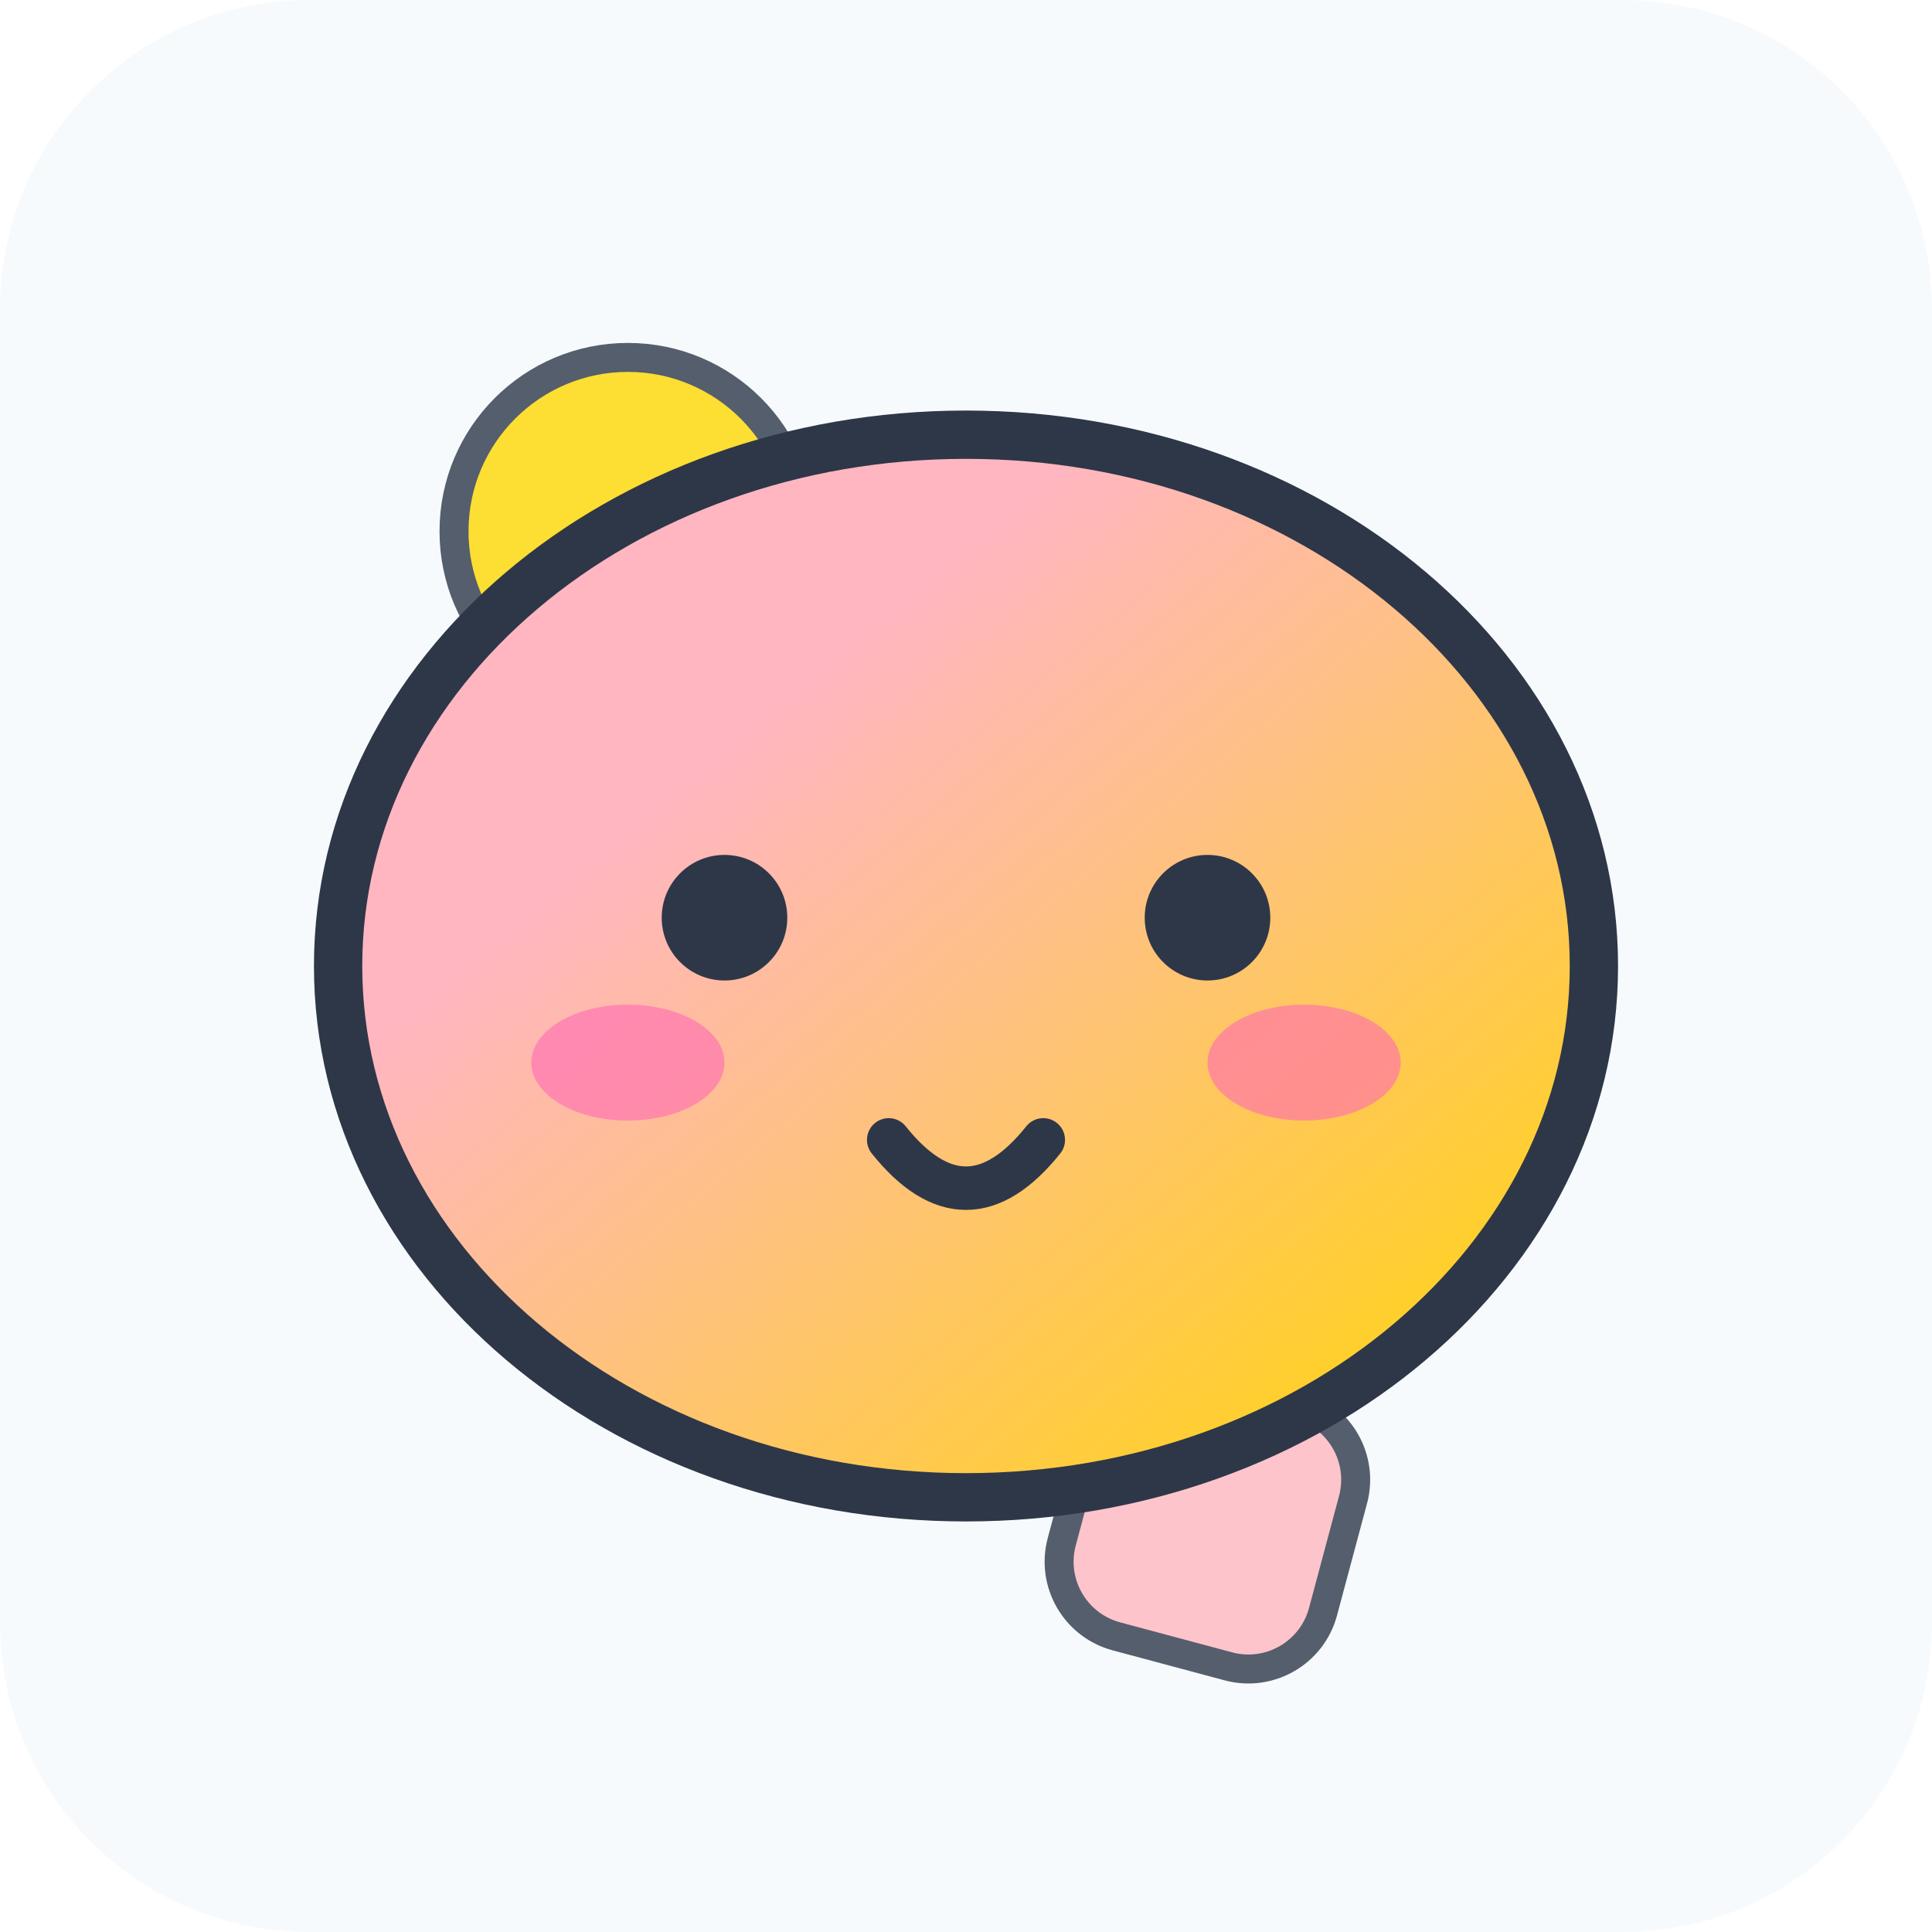
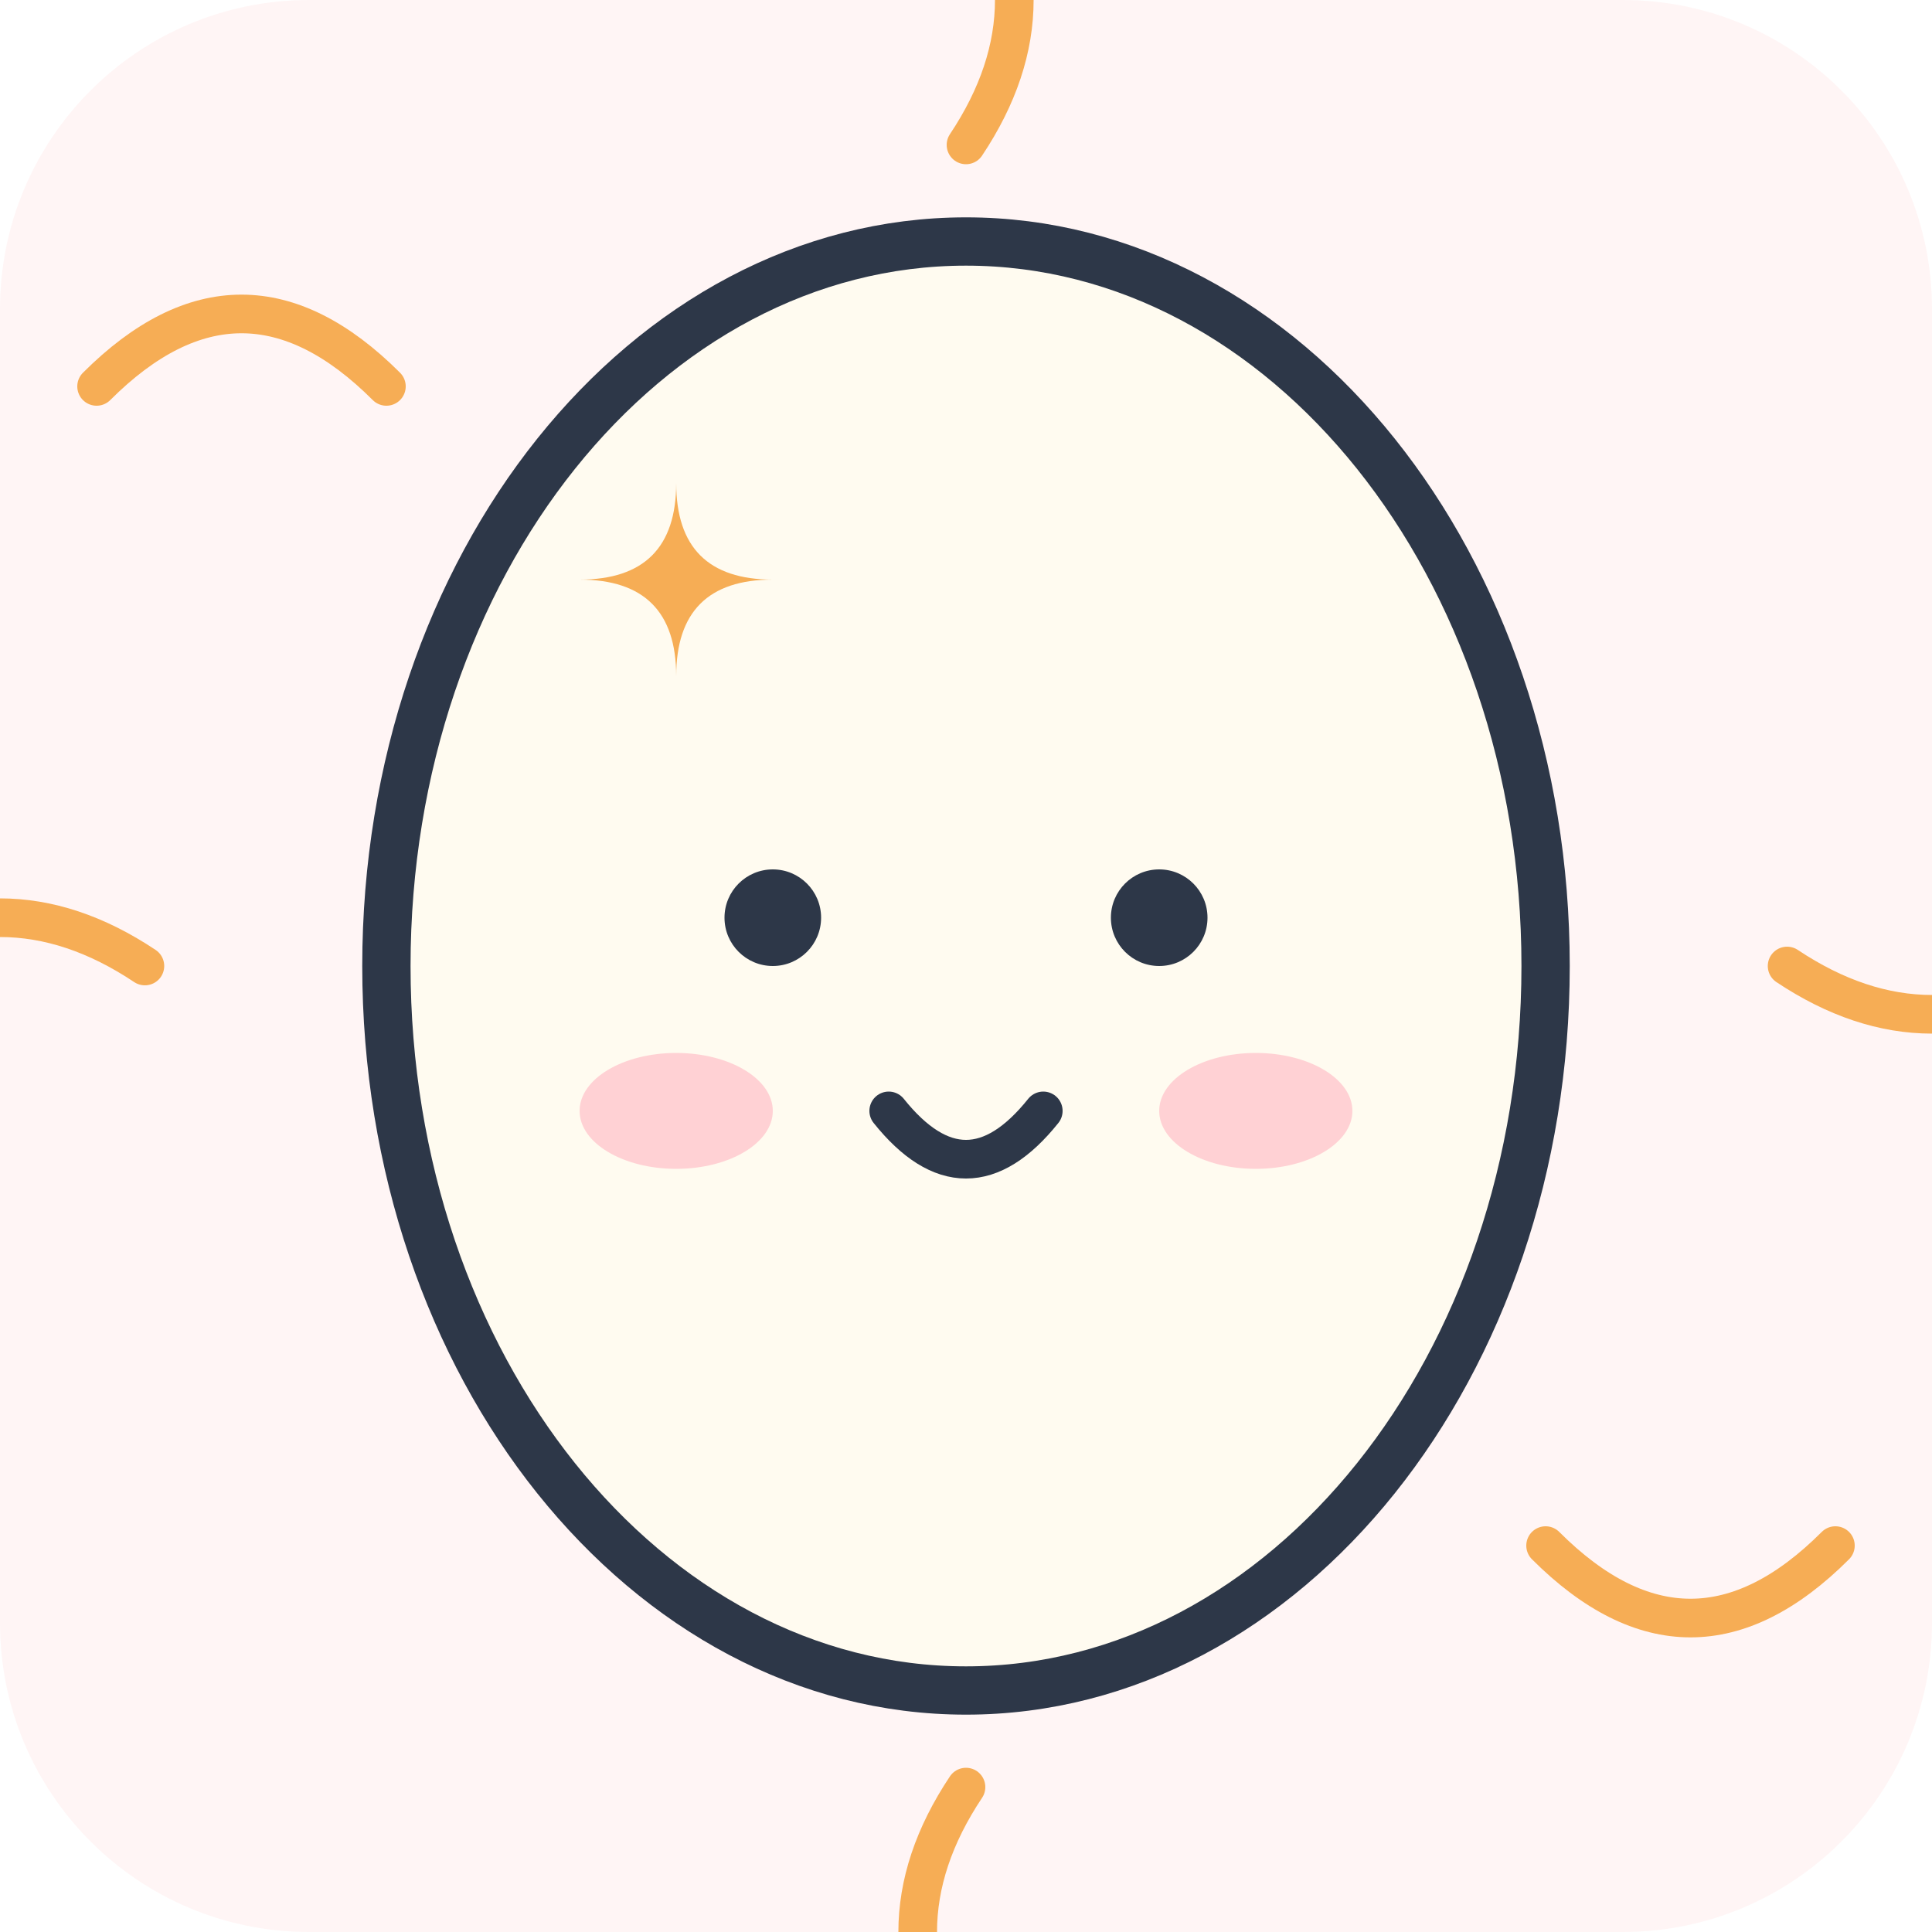
<svg xmlns="http://www.w3.org/2000/svg" width="200" height="200" viewBox="0 0 200 200">
-   <defs>
-     <linearGradient id="grad" x1="0%" y1="0%" x2="100%" y2="100%">
-       <stop offset="30%" stop-color="#FFB6C1" />
-       <stop offset="100%" stop-color="#FFD700" />
-     </linearGradient>
-   </defs>
-   <rect width="200" height="200" fill="#F7FAFC" rx="32" />
+   <rect width="200" height="200" fill="#FFF5F5" rx="32" />
  <g transform="translate(100, 100)">
-     <circle cx="-35" cy="-45" r="18" fill="#FFD700" opacity="0.8" stroke="#2D3748" stroke-width="3" />
-     <rect x="25" y="35" width="28" height="28" fill="#FFB6C1" opacity="0.8" stroke="#2D3748" stroke-width="3" rx="8" transform="rotate(15)" />
-     <ellipse cx="0" cy="0" rx="65" ry="55" fill="url(#grad)" stroke="#2D3748" stroke-width="5" />
-     <ellipse cx="-35" cy="10" rx="10" ry="6" fill="#FF69B4" opacity="0.6" />
-     <ellipse cx="35" cy="10" rx="10" ry="6" fill="#FF69B4" opacity="0.6" />
-     <circle cx="-25" cy="-5" r="6.5" fill="#2D3748" />
-     <circle cx="25" cy="-5" r="6.5" fill="#2D3748" />
-     <path d="M -8 18 Q 0 28 8 18" fill="none" stroke="#2D3748" stroke-width="4.5" stroke-linecap="round" />
+     <path d="M 0 -85 Q 10 -100 0 -115" fill="none" stroke="#F6AD55" stroke-width="4" stroke-linecap="round" />
+     <path d="M 0 85 Q -10 100 0 115" fill="none" stroke="#F6AD55" stroke-width="4" stroke-linecap="round" />
+     <path d="M -85 0 Q -100 -10 -115 0" fill="none" stroke="#F6AD55" stroke-width="4" stroke-linecap="round" />
+     <path d="M 85 0 Q 100 10 115 0" fill="none" stroke="#F6AD55" stroke-width="4" stroke-linecap="round" />
+     <path d="M -60 -60 Q -75 -75 -90 -60" fill="none" stroke="#F6AD55" stroke-width="4" stroke-linecap="round" />
+     <path d="M 60 60 Q 75 75 90 60" fill="none" stroke="#F6AD55" stroke-width="4" stroke-linecap="round" />
+     <ellipse cx="0" cy="0" rx="60" ry="75" fill="#FFFBF0" stroke="#2D3748" stroke-width="5" />
+     <path d="M -40 -40 Q -30 -40 -30 -50 Q -30 -40 -20 -40 Q -30 -40 -30 -30 Q -30 -40 -40 -40" fill="#F6AD55" />
+     <ellipse cx="-30" cy="15" rx="10" ry="6" fill="#FFB6C1" opacity="0.6" />
+     <ellipse cx="30" cy="15" rx="10" ry="6" fill="#FFB6C1" opacity="0.6" />
+     <circle cx="-20" cy="-5" r="5" fill="#2D3748" />
+     <circle cx="20" cy="-5" r="5" fill="#2D3748" />
+     <path d="M -8 15 Q 0 25 8 15" fill="none" stroke="#2D3748" stroke-width="4" stroke-linecap="round" />
  </g>
</svg>
